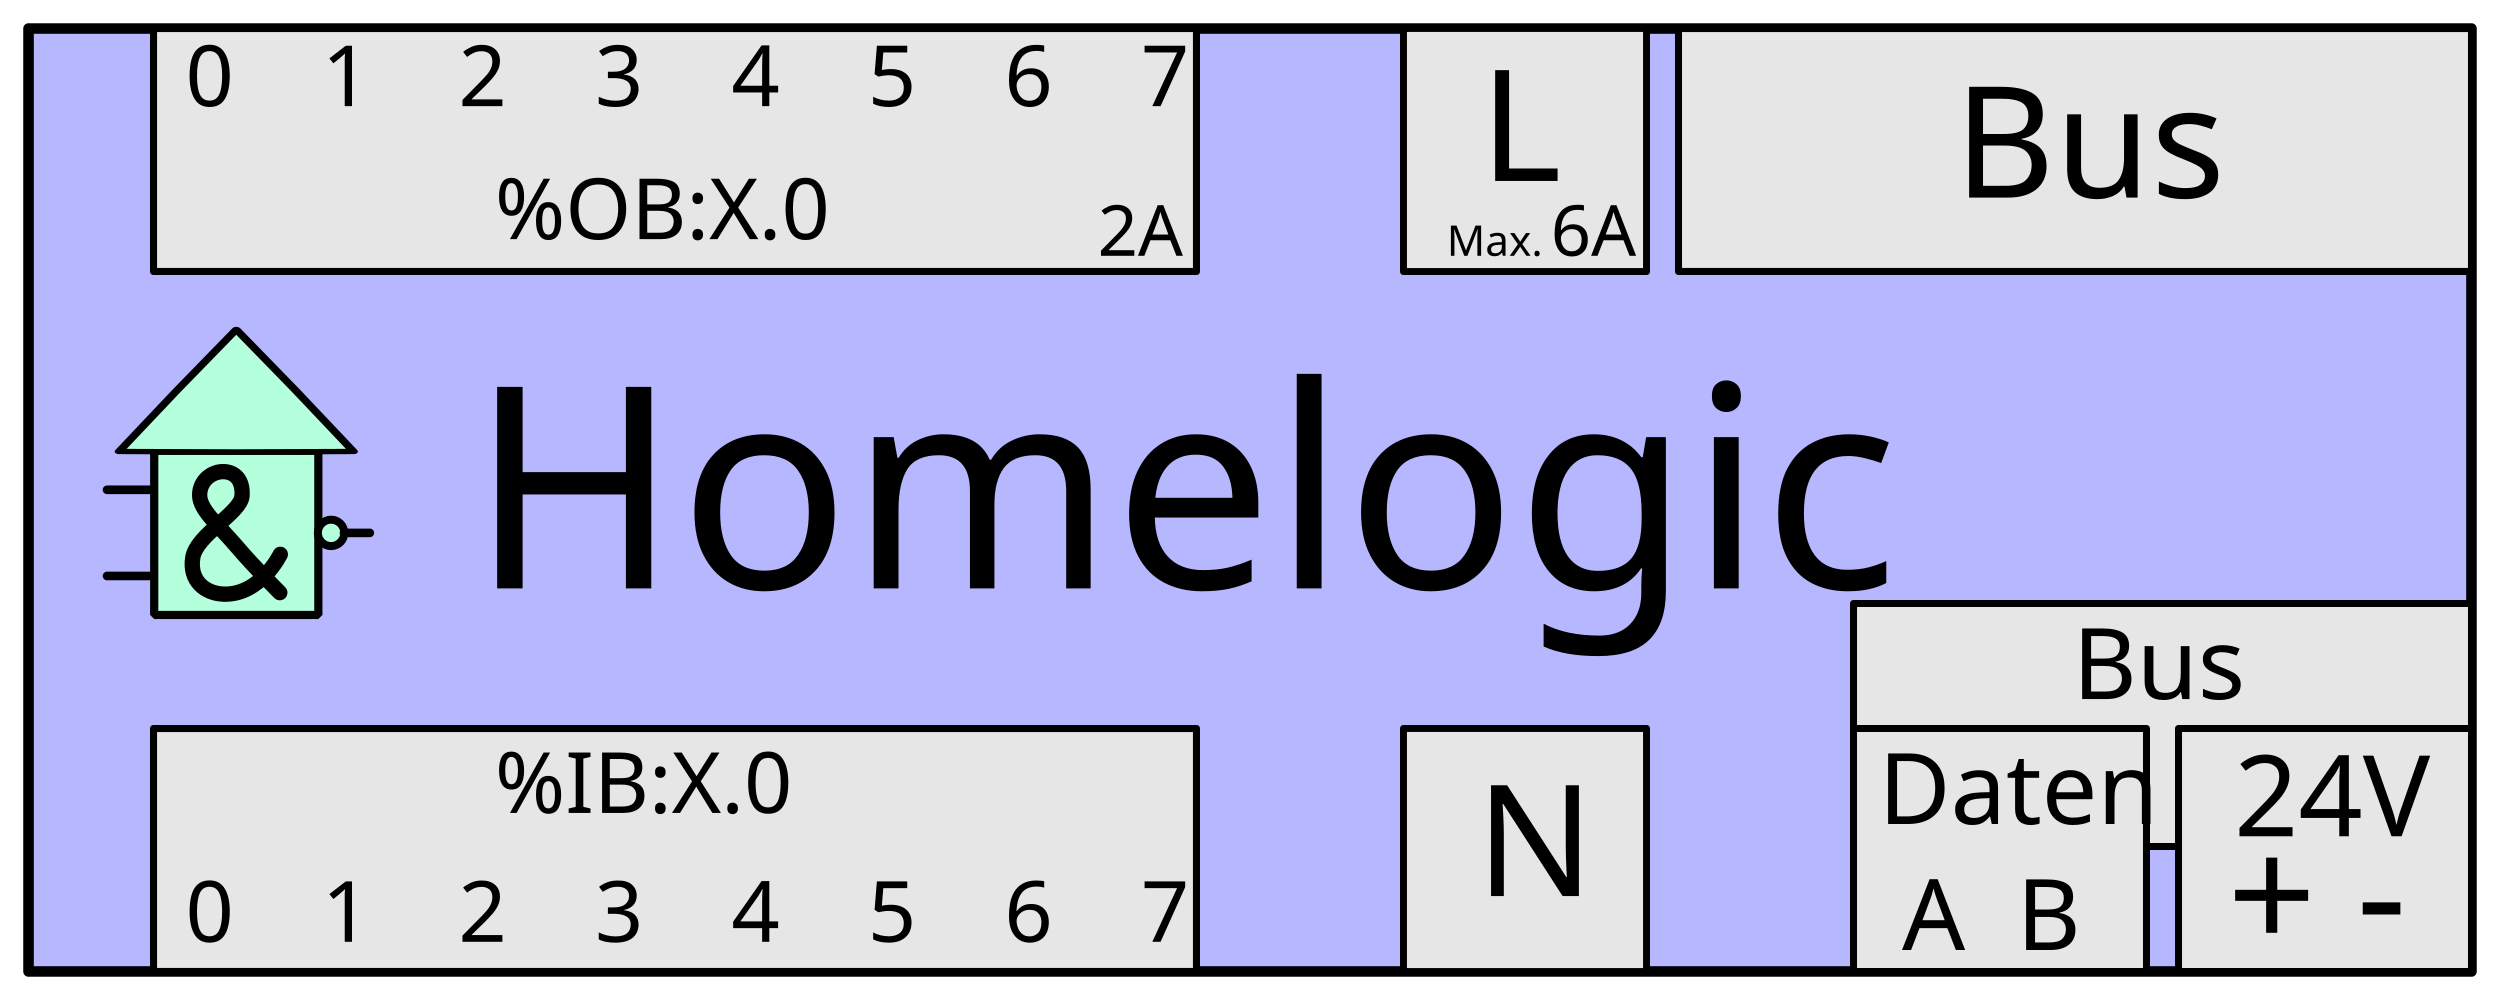
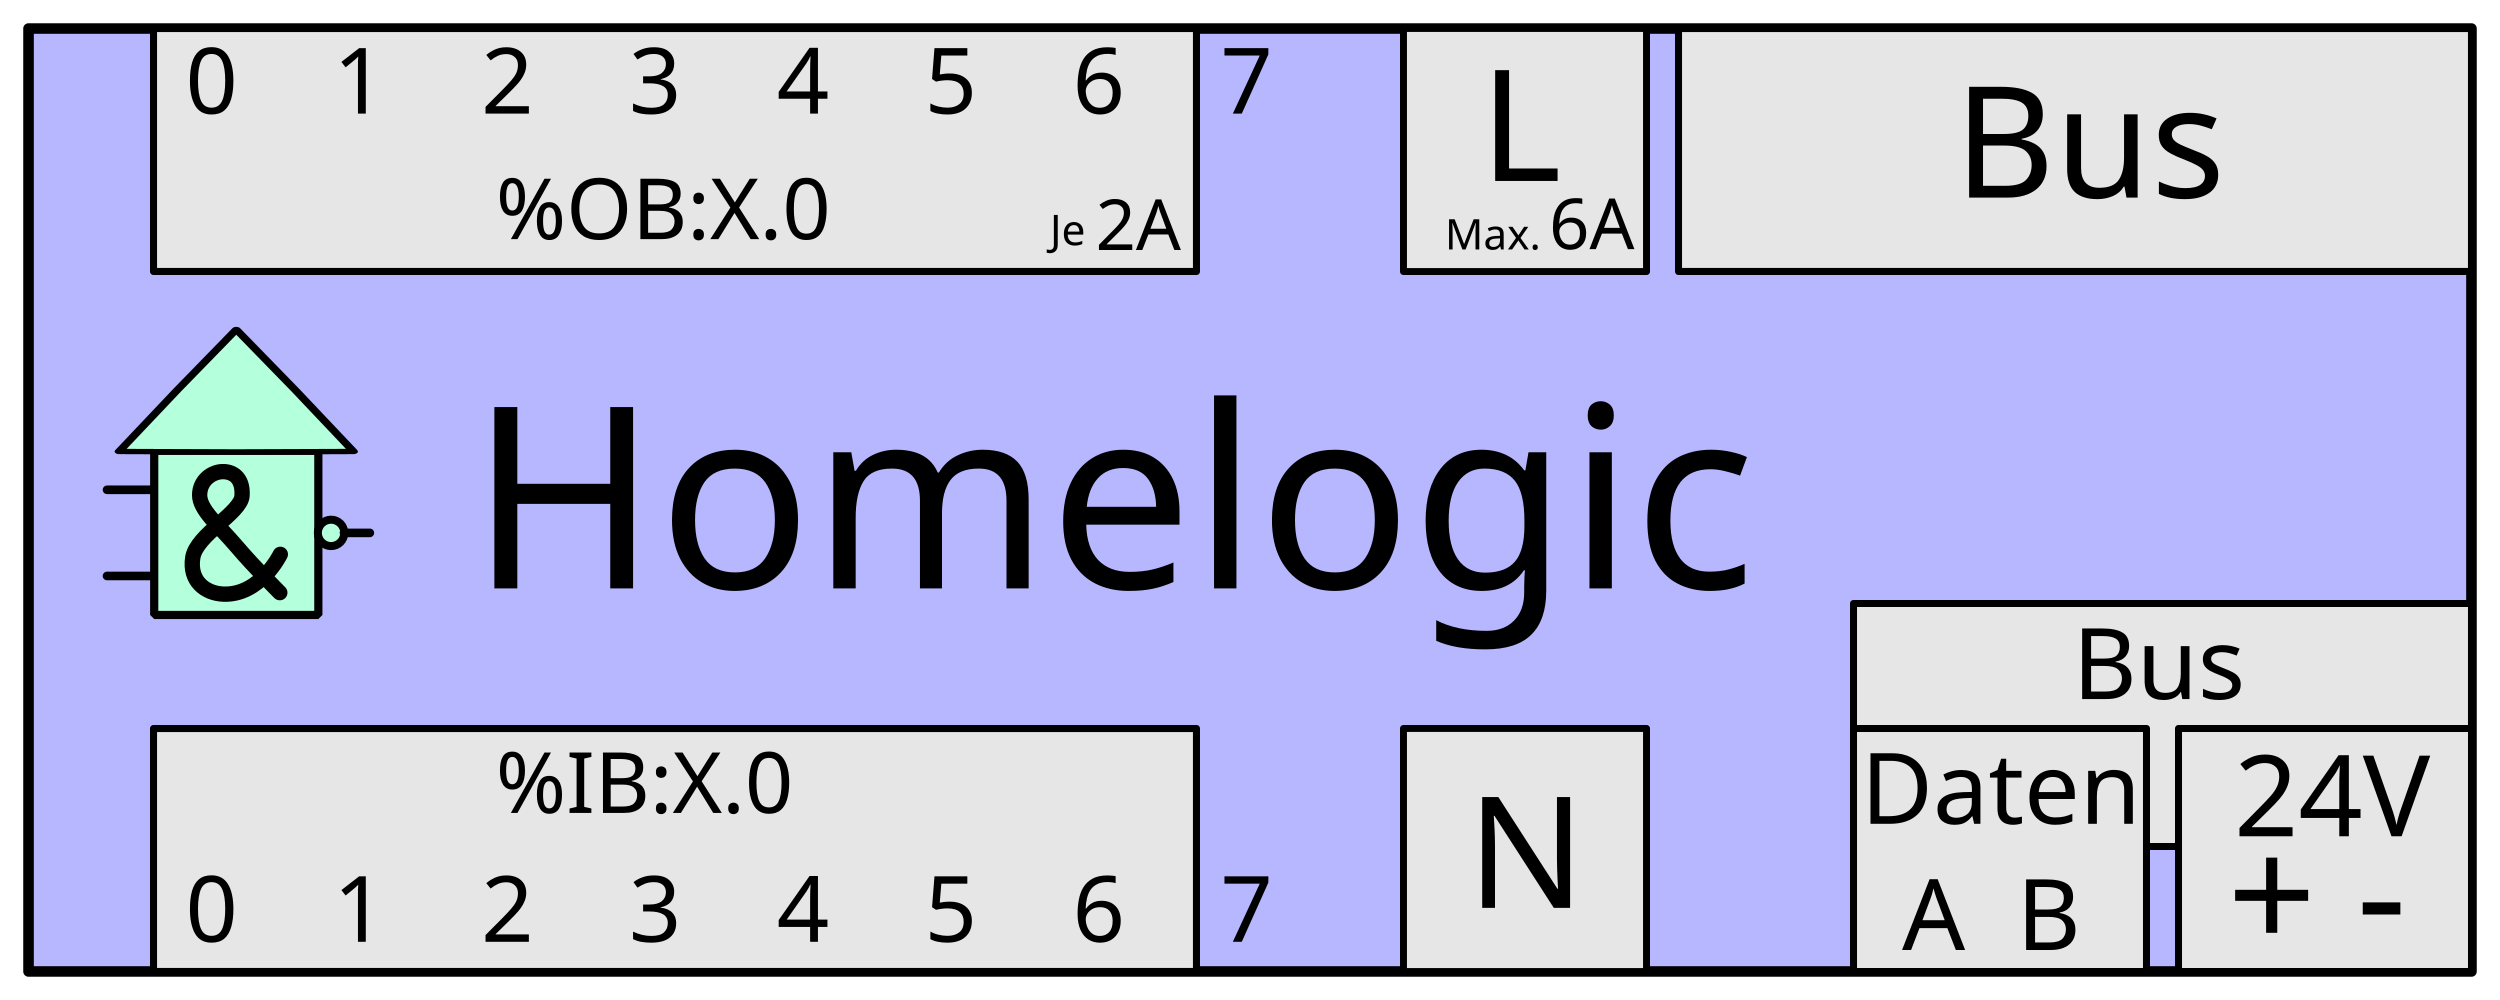
<svg xmlns="http://www.w3.org/2000/svg" width="354.331" height="141.732" id="svg3814" version="1.1">
  <defs id="defs3816" />
  <g id="layer1" transform="translate(0,81.73228)">
    <rect style="fill:#b7b7ff;fill-opacity:1;fill-rule:evenodd;stroke:#000000;stroke-width:1.5;stroke-linecap:round;stroke-linejoin:round;stroke-miterlimit:4;stroke-opacity:1;stroke-dasharray:none" id="rect2982" width="346.244" height="133.646" x="4.043" y="-77.689" />
    <rect style="fill:#e6e6e6;fill-opacity:1;stroke:#000000;stroke-width:0.996;stroke-linecap:round;stroke-linejoin:round;stroke-miterlimit:4;stroke-opacity:1;stroke-dasharray:none" id="rect3815" width="87.586" height="34.437" x="262.703" y="3.805" />
    <rect y="21.521" x="308.765" height="34.438" width="41.525" id="rect3797" style="fill:#e6e6e6;fill-opacity:1;stroke:#000000;stroke-width:0.995;stroke-linecap:round;stroke-linejoin:round;stroke-miterlimit:4;stroke-opacity:1;stroke-dasharray:none" />
    <g transform="matrix(0.2442562,0,0,0.2442562,9.062145,-246.1525)" id="layer1-8">
      <rect y="934.743" x="52.381" height="95.238" width="95.238" id="rect2985" style="fill:#b4ffdc;fill-opacity:1;fill-rule:evenodd;stroke:#000000;stroke-width:4.762;stroke-linecap:round;stroke-linejoin:bevel;stroke-miterlimit:4;stroke-opacity:1;stroke-dasharray:none" />
      <path id="path3765" d="m 125.256,1017.036 c 0,0 -14.672,-14.642 -25.145,-26.929 -10.388,-12.188 -21.41,-21.07 -21.371,-29.709 0.039,-8.639 7.309,-13.65 13.661,-13.59 6.352,0.06 11.642,4.338 10.929,14.134 -0.714,9.796 -26.461,22.552 -28.564,35.685 -2.201,13.741 7.318,20.818 17.635,21.264 21.49,0.929 33.154,-23.087 33.154,-23.087" style="fill:none;stroke:#000000;stroke-width:8.891;stroke-linecap:round;stroke-linejoin:round;stroke-miterlimit:4;stroke-opacity:1;stroke-dasharray:none" />
      <path transform="matrix(0.9333333,0,0,0.9333333,-20.66666,890.4909)" d="m 196.429,98.434 c 0,4.537 -3.678,8.214 -8.214,8.214 -4.537,0 -8.214,-3.678 -8.214,-8.214 0,-4.537 3.678,-8.214 8.214,-8.214 4.537,0 8.214,3.678 8.214,8.214 z" id="path3773" style="fill:#b4ffdc;fill-opacity:1;stroke:#000000;stroke-width:5;stroke-linecap:round;stroke-linejoin:bevel;stroke-miterlimit:4;stroke-opacity:1;stroke-dasharray:none" />
      <path id="path3775" d="m 25,957.362 25,0" style="fill:none;stroke:#000000;stroke-width:5;stroke-linecap:round;stroke-linejoin:round;stroke-miterlimit:4;stroke-opacity:1;stroke-dasharray:none" />
      <path style="fill:none;stroke:#000000;stroke-width:5;stroke-linecap:round;stroke-linejoin:round;stroke-miterlimit:4;stroke-opacity:1;stroke-dasharray:none" d="m 25,1007.362 25,0" id="path3779" />
      <path style="fill:none;stroke:#000000;stroke-width:5;stroke-linecap:round;stroke-linejoin:round;stroke-miterlimit:4;stroke-opacity:1;stroke-dasharray:none" d="m 162.5,982.362 15,0" id="path3781" />
      <path transform="matrix(1.024196,0,0,0.6153913,-15.58786,879.3131)" d="M 179.266,90.703 112.857,91.104 46.449,90.703 79.306,32.991 112.857,-24.32 146.408,32.991 z" id="path3804" style="fill:#b4ffdc;fill-opacity:1;stroke:#000000;stroke-width:5;stroke-linecap:round;stroke-linejoin:round;stroke-miterlimit:4;stroke-opacity:1;stroke-dasharray:none" />
    </g>
    <text xml:space="preserve" style="font-size:40px;font-style:normal;font-variant:normal;font-weight:normal;font-stretch:normal;line-height:125%;letter-spacing:0px;word-spacing:0px;fill:#000000;fill-opacity:1;stroke:none;font-family:Rachana;-inkscape-font-specification:Rachana" x="66.586" y="1.664" id="text3822">
-       <tspan id="tspan3824" x="66.586" y="1.664">Homelogic</tspan>
+       <tspan id="tspan3824" x="66.586" y="1.664" style="-inkscape-font-specification:Utopia;font-family:Utopia;font-weight:normal;font-style:normal;font-stretch:normal;font-variant:normal;font-size:36px">Homelogic</tspan>
    </text>
    <rect style="fill:#e6e6e6;fill-opacity:1;stroke:#000000;stroke-width:0.995;stroke-linecap:round;stroke-linejoin:round;stroke-miterlimit:4;stroke-opacity:1;stroke-dasharray:none" id="rect3826" width="41.525" height="34.438" x="262.702" y="21.521" />
    <text xml:space="preserve" style="font-size:22px;font-style:normal;font-variant:normal;font-weight:normal;font-stretch:normal;line-height:125%;letter-spacing:0px;word-spacing:0px;fill:#000000;fill-opacity:1;stroke:none;font-family:Rachana;-inkscape-font-specification:Rachana" x="265.784" y="38.525" id="text3828">
      <tspan id="tspan3830" x="265.784" y="38.525" />
    </text>
    <text xml:space="preserve" style="font-size:21.96px;font-style:normal;font-variant:normal;font-weight:normal;font-stretch:normal;line-height:125%;letter-spacing:0px;word-spacing:0px;fill:#000000;fill-opacity:1;stroke:none;font-family:Rachana;-inkscape-font-specification:Rachana" x="317.221" y="36.73" id="text3832" transform="scale(0.9981786,1.001825)">
-       <tspan id="tspan3834" x="317.221" y="36.73" style="font-size:15.971px">24V</tspan>
+       <tspan id="tspan3834" x="317.221" y="36.73" style="font-size:15.971px;-inkscape-font-specification:Utopia;font-family:Utopia;font-weight:normal;font-style:normal;font-stretch:normal;font-variant:normal">24V</tspan>
    </text>
    <text id="text3840" y="52.913" x="315.698" style="font-size:22px;font-style:normal;font-variant:normal;font-weight:normal;font-stretch:normal;line-height:125%;letter-spacing:0px;word-spacing:0px;fill:#000000;fill-opacity:1;stroke:none;font-family:Rachana;-inkscape-font-specification:Rachana" xml:space="preserve">
-       <tspan y="52.913" x="315.698" id="tspan3842">+ -</tspan>
+       <tspan y="52.913" x="315.698" id="tspan3842" style="-inkscape-font-specification:Utopia;font-family:Utopia;font-weight:normal;font-style:normal;font-stretch:normal;font-variant:normal">+ -</tspan>
    </text>
    <rect y="-77.69" x="237.9" height="34.435" width="112.388" id="rect3844" style="fill:#e6e6e6;fill-opacity:1;stroke:#000000;stroke-width:0.998;stroke-linecap:round;stroke-linejoin:round;stroke-miterlimit:4;stroke-opacity:1;stroke-dasharray:none" />
    <text id="text3846" y="-53.726" x="276.95" style="font-size:22px;font-style:normal;font-variant:normal;font-weight:normal;font-stretch:normal;line-height:125%;letter-spacing:0px;word-spacing:0px;fill:#000000;fill-opacity:1;stroke:none;font-family:Rachana;-inkscape-font-specification:Rachana" xml:space="preserve">
-       <tspan y="-53.726" x="276.95" id="tspan3848">Bus</tspan>
+       <tspan y="-53.726" x="276.95" id="tspan3848" style="-inkscape-font-specification:Utopia;font-family:Utopia;font-weight:normal;font-style:normal;font-stretch:normal;font-variant:normal">Bus</tspan>
    </text>
    <rect style="fill:#e6e6e6;fill-opacity:1;stroke:#000000;stroke-width:1.001;stroke-linecap:round;stroke-linejoin:round;stroke-miterlimit:4;stroke-opacity:1;stroke-dasharray:none" id="rect3850" width="147.818" height="34.432" x="21.76" y="-77.689" />
    <rect y="21.524" x="21.76" height="34.432" width="147.818" id="rect3852" style="fill:#e6e6e6;fill-opacity:1;stroke:#000000;stroke-width:1.001;stroke-linecap:round;stroke-linejoin:round;stroke-miterlimit:4;stroke-opacity:1;stroke-dasharray:none" />
    <rect y="-77.696" x="198.918" height="34.447" width="34.447" id="rect3860" style="fill:#e6e6e6;fill-opacity:1;stroke:#000000;stroke-width:0.986;stroke-linecap:round;stroke-linejoin:round;stroke-miterlimit:4;stroke-opacity:1;stroke-dasharray:none" />
    <rect style="fill:#e6e6e6;fill-opacity:1;stroke:#000000;stroke-width:0.986;stroke-linecap:round;stroke-linejoin:round;stroke-miterlimit:4;stroke-opacity:1;stroke-dasharray:none" id="rect3862" width="34.447" height="34.447" x="198.918" y="21.517" />
-     <text xml:space="preserve" style="font-size:12px;font-style:normal;font-variant:normal;font-weight:normal;font-stretch:normal;line-height:125%;letter-spacing:0px;word-spacing:0px;fill:#000000;fill-opacity:1;stroke:none;font-family:Rachana;-inkscape-font-specification:Rachana" x="70.14" y="-47.834" id="text3864">
-       <tspan x="70.14" y="-47.834" id="tspan3876">%OB:X.0</tspan>
+     <text xml:space="preserve" style="font-size:12px;font-style:normal;font-variant:normal;font-weight:normal;font-stretch:normal;line-height:125%;letter-spacing:0px;word-spacing:0px;fill:#000000;fill-opacity:1;stroke:none;font-family:Rachana;-inkscape-font-specification:Rachana" x="70.266" y="-47.834" id="text3864">
+       <tspan x="70.266" y="-47.834" id="tspan3876" style="font-style:normal;font-variant:normal;font-weight:normal;font-stretch:normal;font-family:Utopia;-inkscape-font-specification:Utopia">%OB:X.0</tspan>
    </text>
-     <text id="text3872" y="33.484" x="70.14" style="font-size:12px;font-style:normal;font-variant:normal;font-weight:normal;font-stretch:normal;line-height:125%;letter-spacing:0px;word-spacing:0px;fill:#000000;fill-opacity:1;stroke:none;font-family:Rachana;-inkscape-font-specification:Rachana" xml:space="preserve">
-       <tspan id="tspan3874" y="33.484" x="70.14">%IB:X.0</tspan>
+     <text id="text3872" y="33.484" x="70.266" style="font-size:12px;font-style:normal;font-variant:normal;font-weight:normal;font-stretch:normal;line-height:125%;letter-spacing:0px;word-spacing:0px;fill:#000000;fill-opacity:1;stroke:none;font-family:Rachana;-inkscape-font-specification:Rachana" xml:space="preserve">
+       <tspan id="tspan3874" y="33.484" x="70.266" style="font-style:normal;font-variant:normal;font-weight:normal;font-stretch:normal;font-family:Utopia;-inkscape-font-specification:Utopia">%IB:X.0</tspan>
    </text>
-     <text xml:space="preserve" style="font-size:12px;font-style:normal;font-variant:normal;font-weight:normal;font-stretch:normal;line-height:125%;letter-spacing:0px;word-spacing:0px;fill:#000000;fill-opacity:1;stroke:none;font-family:Rachana;-inkscape-font-specification:Rachana" x="26.282" y="-66.69" id="text3880">
-       <tspan id="tspan3882" x="26.282" y="-66.69">0    1    2    3    4    5    6    7</tspan>
+     <text xml:space="preserve" style="font-size:12px;font-style:normal;font-variant:normal;font-weight:normal;font-stretch:normal;line-height:125%;letter-spacing:0px;word-spacing:0px;fill:#000000;fill-opacity:1;stroke:none;font-family:Rachana;-inkscape-font-specification:Rachana" x="26.282" y="-65.628" id="text3880">
+       <tspan id="tspan3882" x="26.282" y="-65.628" style="font-size:13px;font-style:normal;font-variant:normal;font-weight:normal;font-stretch:normal;font-family:Utopia;-inkscape-font-specification:Utopia">0    1    2    3    4    5    6    7</tspan>
    </text>
    <text id="text3896" y="51.75" x="26.282" style="font-size:12px;font-style:normal;font-variant:normal;font-weight:normal;font-stretch:normal;line-height:125%;letter-spacing:0px;word-spacing:0px;fill:#000000;fill-opacity:1;stroke:none;font-family:Rachana;-inkscape-font-specification:Rachana" xml:space="preserve">
-       <tspan y="51.75" x="26.282" id="tspan3898">0    1    2    3    4    5    6    7</tspan>
+       <tspan y="51.75" x="26.282" id="tspan3898" style="-inkscape-font-specification:Utopia;font-family:Utopia;font-weight:normal;font-style:normal;font-stretch:normal;font-variant:normal;font-size:13px">0    1    2    3    4    5    6    7</tspan>
    </text>
    <text xml:space="preserve" style="font-size:22px;font-style:normal;font-variant:normal;font-weight:normal;font-stretch:normal;line-height:125%;letter-spacing:0px;word-spacing:0px;fill:#000000;fill-opacity:1;stroke:none;font-family:Rachana;-inkscape-font-specification:Rachana" x="209.775" y="-56.083" id="text3900">
-       <tspan id="tspan3902" x="209.775" y="-56.083">L</tspan>
+       <tspan id="tspan3902" x="209.775" y="-56.083" style="-inkscape-font-specification:Utopia;font-family:Utopia;font-weight:normal;font-style:normal;font-stretch:normal;font-variant:normal">L</tspan>
    </text>
-     <text xml:space="preserve" style="font-size:22px;font-style:normal;font-variant:normal;font-weight:normal;font-stretch:normal;line-height:125%;letter-spacing:0px;word-spacing:0px;fill:#000000;fill-opacity:1;stroke:none;font-family:Rachana;-inkscape-font-specification:Rachana" x="209.186" y="45.269" id="text3904">
-       <tspan id="tspan3906" x="209.186" y="45.269">N</tspan>
+     <text xml:space="preserve" style="font-size:22px;font-style:normal;font-variant:normal;font-weight:normal;font-stretch:normal;line-height:125%;letter-spacing:0px;word-spacing:0px;fill:#000000;fill-opacity:1;stroke:none;font-family:Rachana;-inkscape-font-specification:Rachana" x="207.936" y="46.935" id="text3904">
+       <tspan id="tspan3906" x="207.936" y="46.935" style="font-style:normal;font-variant:normal;font-weight:normal;font-stretch:normal;font-family:Utopia;-inkscape-font-specification:Utopia">N</tspan>
    </text>
-     <text xml:space="preserve" style="font-size:10px;font-style:normal;font-variant:normal;font-weight:normal;font-stretch:normal;line-height:125%;letter-spacing:0px;word-spacing:0px;fill:#000000;fill-opacity:1;stroke:none;font-family:Rachana;-inkscape-font-specification:Rachana" x="219.792" y="-45.477" id="text3908">
-       <tspan id="tspan3910" x="219.792" y="-45.477">6A</tspan>
+     <text xml:space="preserve" style="font-size:10px;font-style:normal;font-variant:normal;font-weight:normal;font-stretch:normal;line-height:125%;letter-spacing:0px;word-spacing:0px;fill:#000000;fill-opacity:1;stroke:none;font-family:Rachana;-inkscape-font-specification:Rachana" x="219.56" y="-46.419" id="text3908">
+       <tspan id="tspan3910" x="219.56" y="-46.419" style="font-style:normal;font-variant:normal;font-weight:normal;font-stretch:normal;font-family:Utopia;-inkscape-font-specification:Utopia">6A</tspan>
    </text>
-     <text xml:space="preserve" style="font-size:10px;font-style:normal;font-variant:normal;font-weight:normal;font-stretch:normal;line-height:125%;letter-spacing:0px;word-spacing:0px;fill:#000000;fill-opacity:1;stroke:none;font-family:Rachana;-inkscape-font-specification:Rachana" x="155.563" y="-45.477" id="text3912">
-       <tspan id="tspan3914" x="155.563" y="-45.477">2A</tspan>
+     <text xml:space="preserve" style="font-size:10px;font-style:normal;font-variant:normal;font-weight:normal;font-stretch:normal;line-height:125%;letter-spacing:0px;word-spacing:0px;fill:#000000;fill-opacity:1;stroke:none;font-family:Rachana;-inkscape-font-specification:Rachana" x="155.275" y="-46.299" id="text3912">
+       <tspan id="tspan3914" x="155.275" y="-46.299" style="font-style:normal;font-variant:normal;font-weight:normal;font-stretch:normal;font-family:Utopia;-inkscape-font-specification:Utopia">2A</tspan>
    </text>
-     <text xml:space="preserve" style="font-size:6px;font-style:normal;font-variant:normal;font-weight:normal;font-stretch:normal;line-height:125%;letter-spacing:0px;word-spacing:0px;fill:#000000;fill-opacity:1;stroke:none;font-family:Rachana;-inkscape-font-specification:Rachana" x="205.061" y="-45.477" id="text3916">
-       <tspan x="205.061" y="-45.477" id="tspan3920">Max.</tspan>
+     <text xml:space="preserve" style="font-size:6px;font-style:normal;font-variant:normal;font-weight:normal;font-stretch:normal;line-height:125%;letter-spacing:0px;word-spacing:0px;fill:#000000;fill-opacity:1;stroke:none;font-family:Rachana;-inkscape-font-specification:Rachana" x="204.802" y="-46.371" id="text3916">
+       <tspan x="204.802" y="-46.371" id="tspan3920" style="font-style:normal;font-variant:normal;font-weight:normal;font-stretch:normal;font-family:Utopia;-inkscape-font-specification:Utopia">Max.</tspan>
    </text>
    <text xml:space="preserve" style="font-size:14px;font-style:normal;font-variant:normal;font-weight:normal;font-stretch:normal;line-height:125%;letter-spacing:0px;word-spacing:0px;fill:#000000;fill-opacity:1;stroke:none;font-family:Rachana;-inkscape-font-specification:Rachana" x="275" y="135.066" id="text3799" transform="translate(0,-81.73228)">
      <tspan id="tspan3801" x="275" y="135.066" />
    </text>
    <text xml:space="preserve" style="font-size:12px;font-style:normal;font-variant:normal;font-weight:normal;font-stretch:normal;line-height:125%;letter-spacing:0px;word-spacing:0px;fill:#000000;fill-opacity:1;stroke:none;font-family:Rachana;-inkscape-font-specification:Rachana" x="273.75" y="131.732" id="text3803" transform="translate(0,-81.73228)">
      <tspan id="tspan3805" x="273.75" y="131.732" />
    </text>
    <text xml:space="preserve" style="font-size:14px;font-style:normal;font-variant:normal;font-weight:normal;font-stretch:normal;line-height:125%;letter-spacing:0px;word-spacing:0px;fill:#000000;fill-opacity:1;stroke:none;font-family:Rachana;-inkscape-font-specification:Rachana" x="269.583" y="52.913" id="text3807">
-       <tspan id="tspan3809" x="269.583" y="52.913">A  B</tspan>
+       <tspan id="tspan3809" x="269.583" y="52.913" style="-inkscape-font-specification:Utopia;font-family:Utopia;font-weight:normal;font-style:normal;font-stretch:normal;font-variant:normal">A  B</tspan>
    </text>
-     <text xml:space="preserve" style="font-size:14px;font-style:normal;font-variant:normal;font-weight:normal;font-stretch:normal;line-height:125%;letter-spacing:0px;word-spacing:0px;fill:#000000;fill-opacity:1;stroke:none;font-family:Rachana;-inkscape-font-specification:Rachana" x="266.25" y="35.06" id="text3811">
-       <tspan id="tspan3813" x="266.25" y="35.06">Daten</tspan>
+     <text xml:space="preserve" style="font-size:14px;font-style:normal;font-variant:normal;font-weight:normal;font-stretch:normal;line-height:125%;letter-spacing:0px;word-spacing:0px;fill:#000000;fill-opacity:1;stroke:none;font-family:Rachana;-inkscape-font-specification:Rachana" x="263.75" y="35.029" id="text3811">
+       <tspan id="tspan3813" x="263.75" y="35.029" style="font-style:normal;font-variant:normal;font-weight:normal;font-stretch:normal;font-family:Utopia;-inkscape-font-specification:Utopia">Daten</tspan>
    </text>
    <text xml:space="preserve" style="font-size:14px;font-style:normal;font-variant:normal;font-weight:normal;font-stretch:normal;line-height:125%;letter-spacing:0px;word-spacing:0px;fill:#000000;fill-opacity:1;stroke:none;font-family:Rachana;-inkscape-font-specification:Rachana" x="293.75" y="17.344" id="text3817">
-       <tspan id="tspan3819" x="293.75" y="17.344">Bus</tspan>
+       <tspan id="tspan3819" x="293.75" y="17.344" style="-inkscape-font-specification:Utopia;font-family:Utopia;font-weight:normal;font-style:normal;font-stretch:normal;font-variant:normal">Bus</tspan>
+     </text>
+     <text id="text3037" y="-46.983" x="148.82" style="font-size:6px;font-style:normal;font-variant:normal;font-weight:normal;font-stretch:normal;line-height:125%;letter-spacing:0px;word-spacing:0px;fill:#000000;fill-opacity:1;stroke:none;font-family:Rachana;-inkscape-font-specification:Rachana" xml:space="preserve">
+       <tspan style="font-style:normal;font-variant:normal;font-weight:normal;font-stretch:normal;font-family:Utopia;-inkscape-font-specification:Utopia" y="-46.983" x="148.82" id="tspan3041">Je</tspan>
    </text>
  </g>
</svg>
